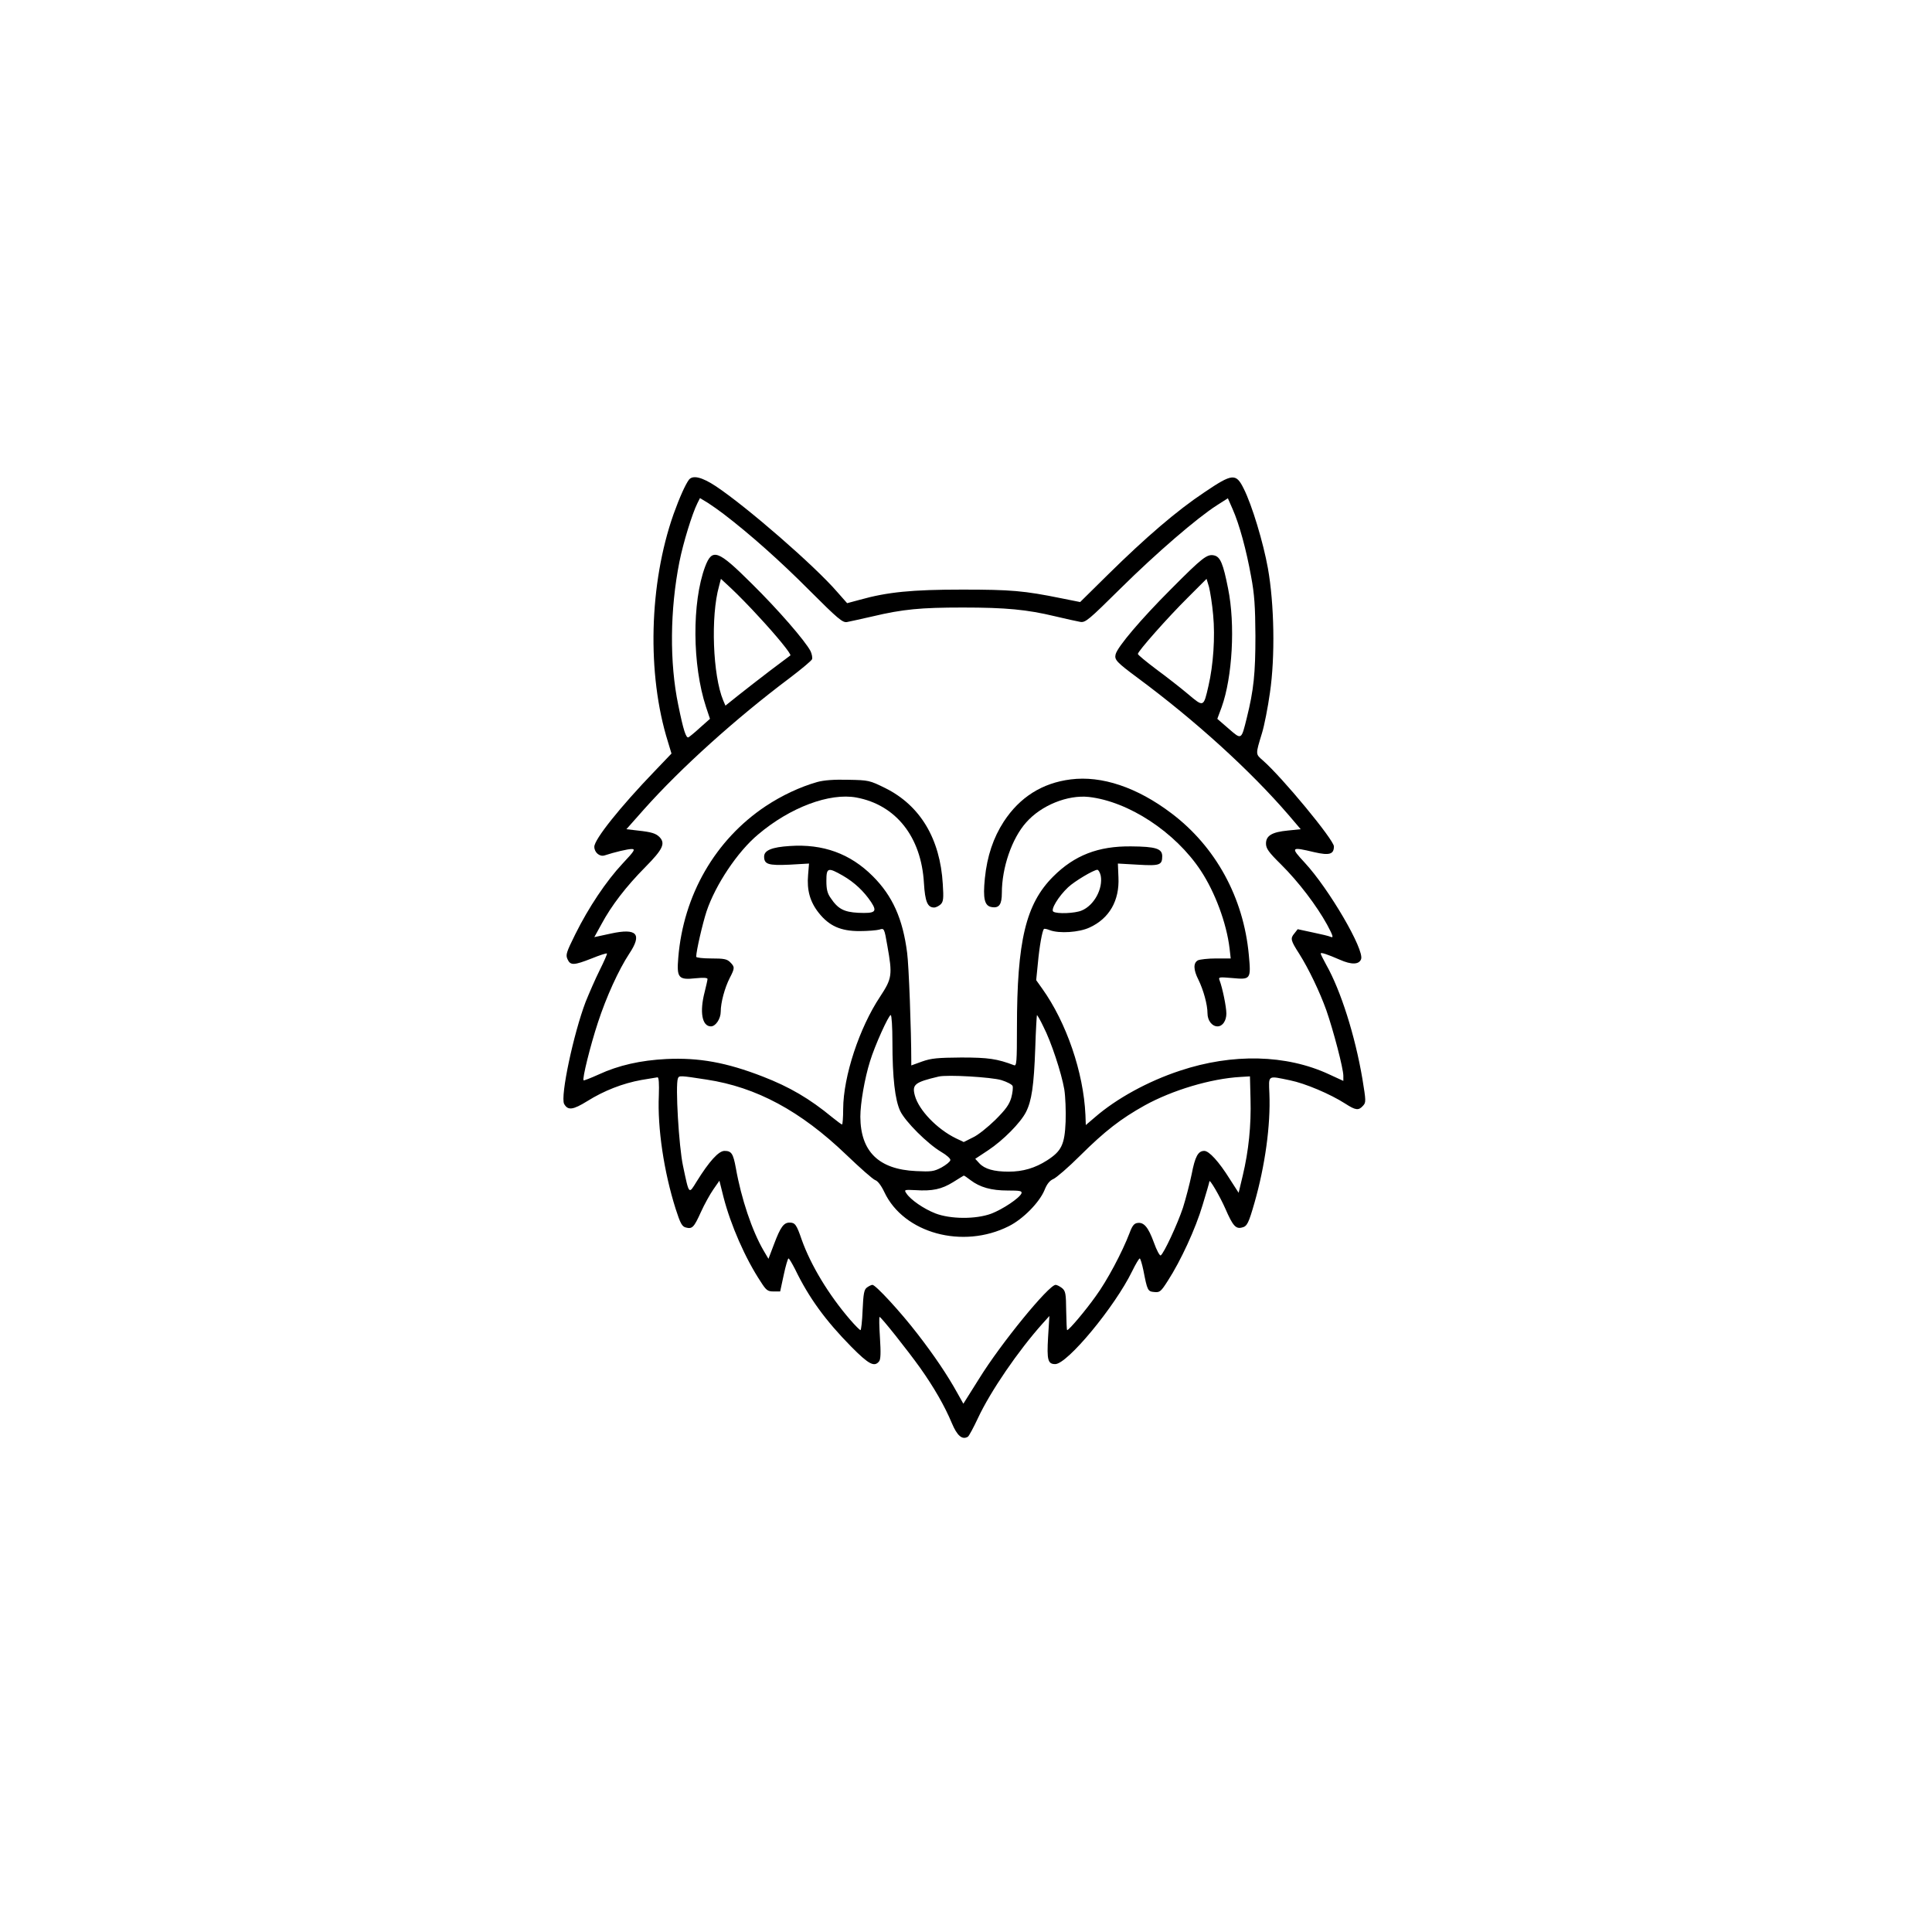
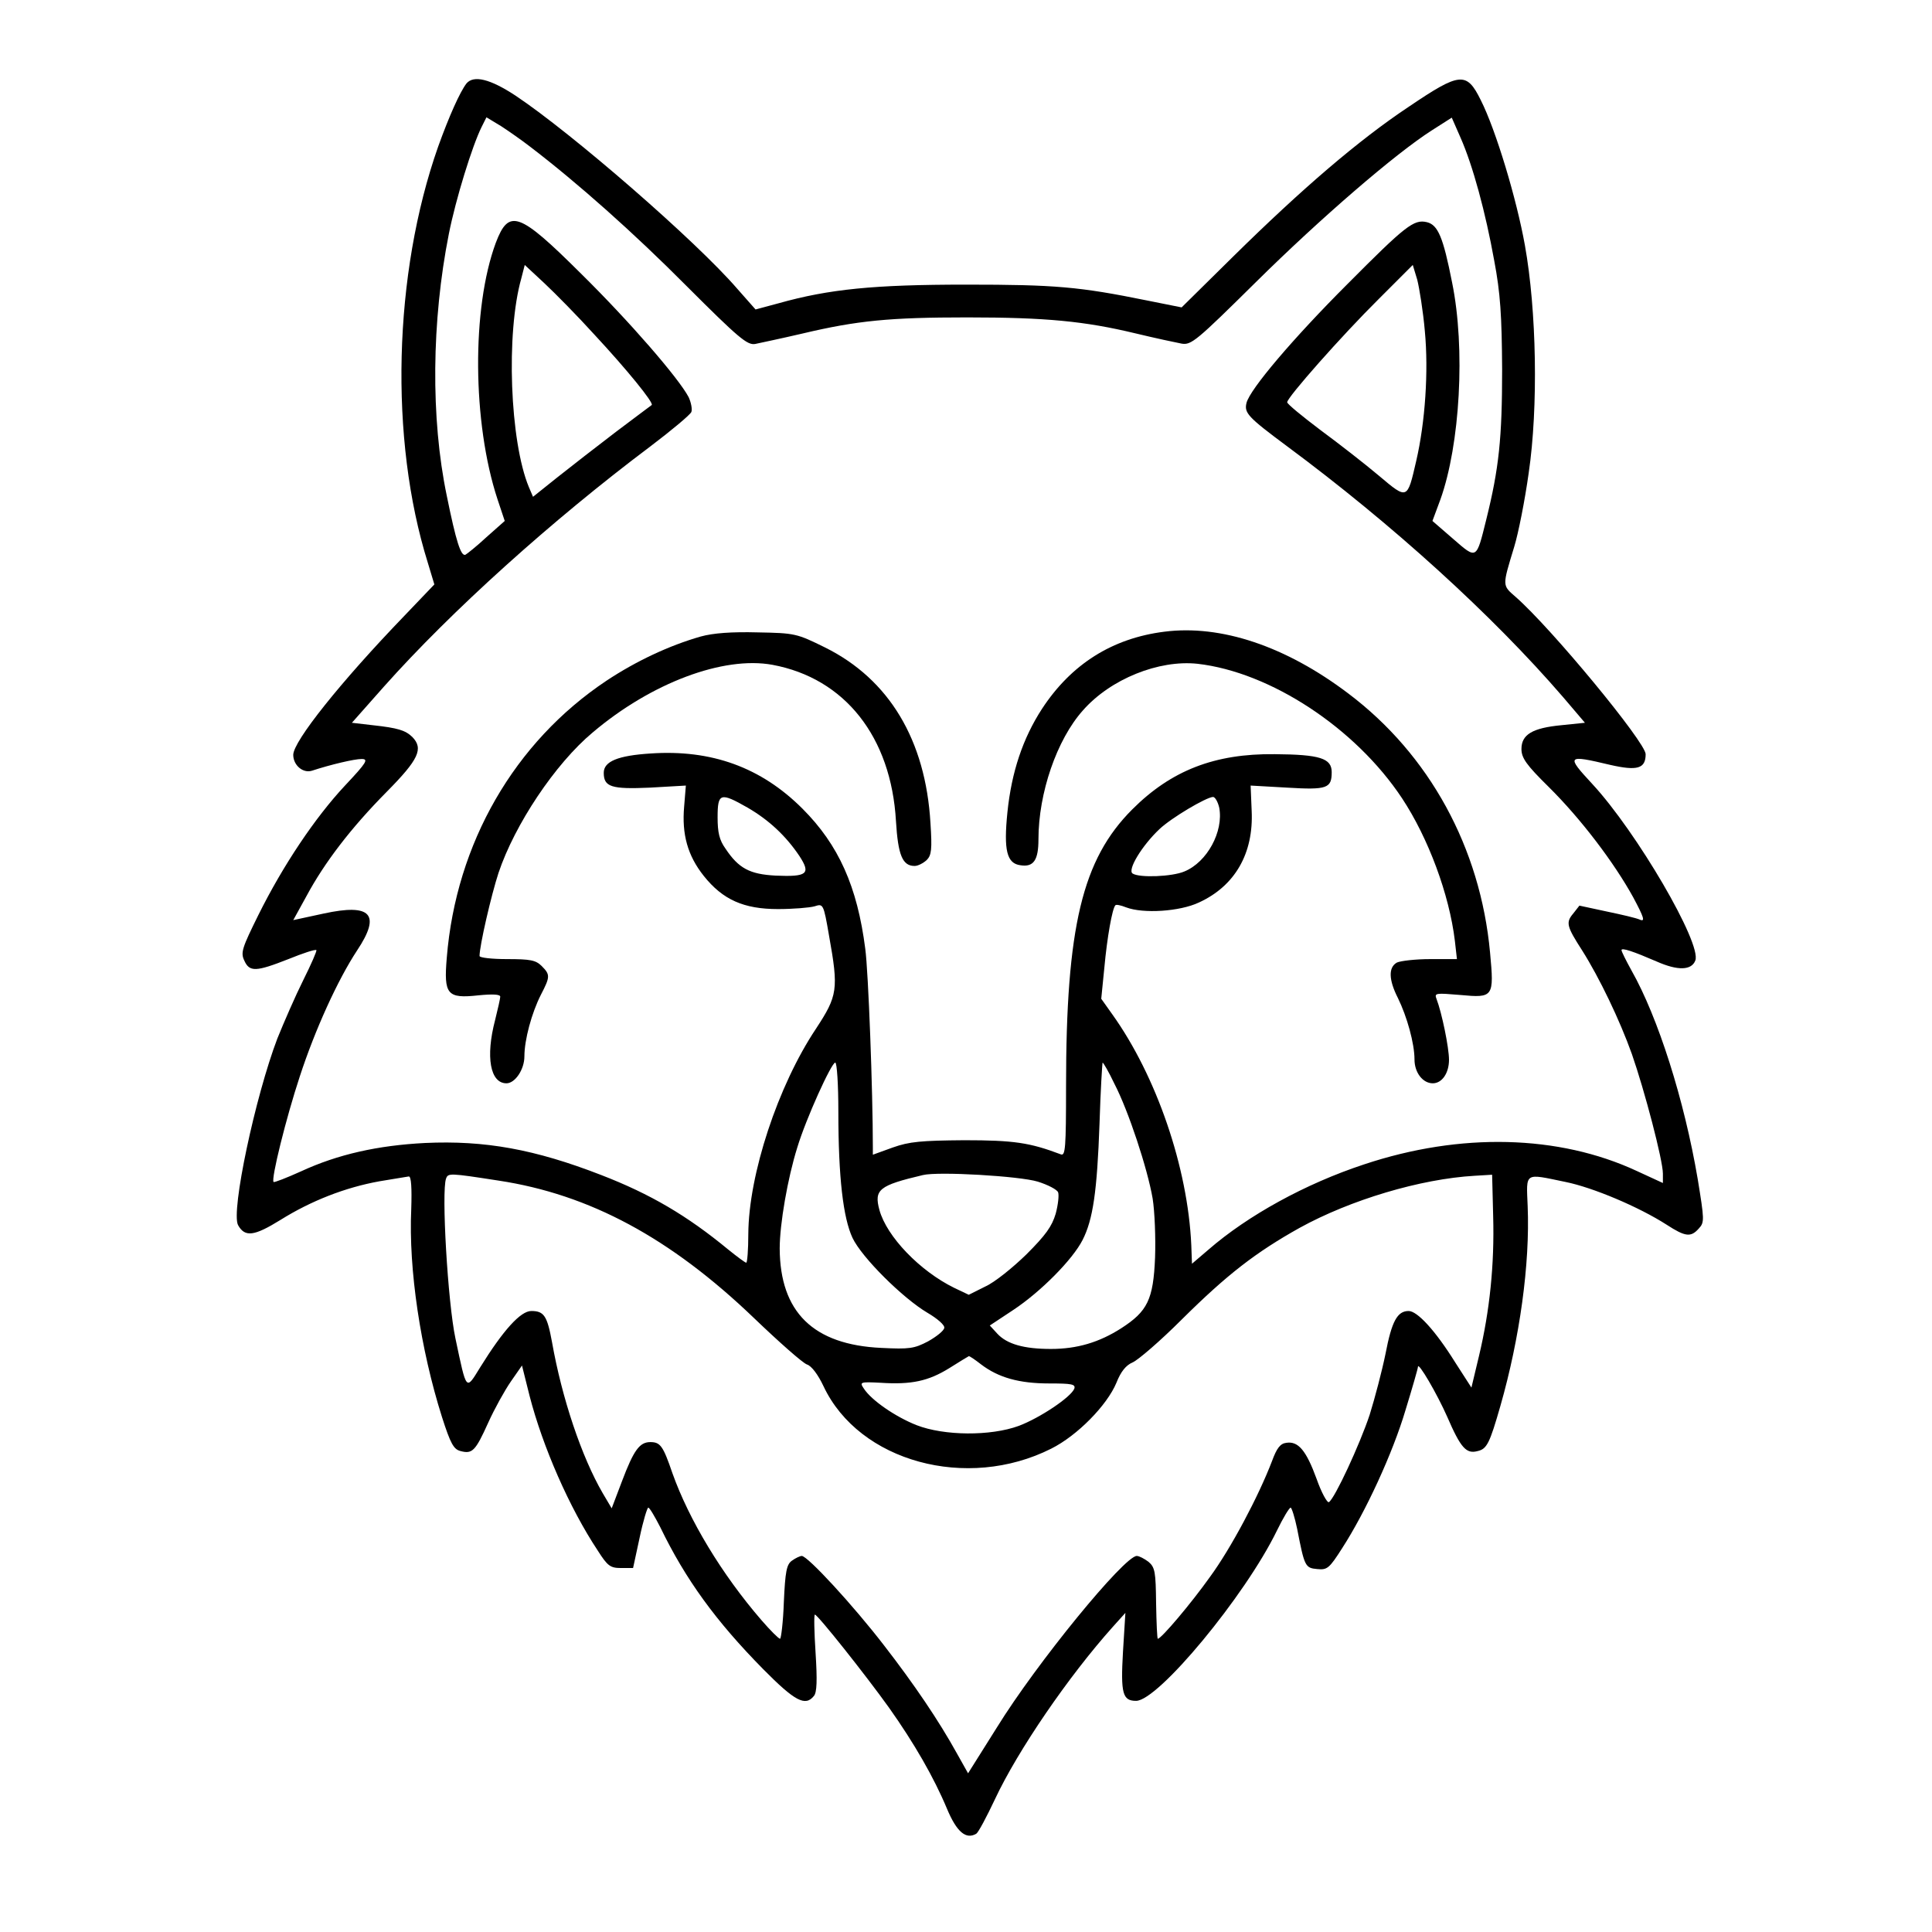
- <svg xmlns="http://www.w3.org/2000/svg" version="1.0" width="1024pt" height="1024pt" viewBox="0 0 1024 1024" preserveAspectRatio="xMidYMid meet">
+ <svg xmlns="http://www.w3.org/2000/svg" version="1.0" width="1024pt" height="1024pt" viewBox="230 230 560 560" preserveAspectRatio="xMidYMid meet">
  <g transform="translate(0,1024) scale(0.1,-0.1)" fill="currentColor" stroke="none">
    <path d="M3652 7698 c-19 -25 -50 -94 -82 -183 -130 -369 -142 -848 -30 -1206 l19 -63 -87 -91 c-186 -193 -322 -364 -322 -403 0 -30 28 -54 54 -46 55 18 123 34 144 34 21 0 15 -10 -48 -77 -87 -93 -180 -232 -251 -375 -47 -95 -52 -109 -41 -132 15 -34 34 -33 128 4 42 17 78 29 81 26 2 -2 -15 -41 -38 -87 -23 -46 -56 -122 -75 -169 -64 -168 -135 -501 -114 -541 20 -36 47 -32 123 15 88 55 187 94 287 112 41 7 80 13 85 14 7 0 9 -33 7 -95 -8 -174 27 -406 89 -602 25 -78 34 -94 54 -99 34 -9 43 0 80 82 18 40 48 94 66 120 l32 46 22 -88 c38 -147 115 -324 198 -449 28 -44 36 -50 67 -50 l35 0 19 88 c10 48 22 87 25 87 4 0 19 -26 35 -57 73 -151 161 -272 298 -411 92 -93 122 -109 147 -78 9 10 10 46 5 125 -4 61 -5 111 -2 111 8 0 147 -175 215 -270 73 -103 130 -202 168 -293 28 -67 55 -90 85 -72 6 4 30 49 54 100 66 141 213 356 342 500 l36 40 -7 -113 c-7 -121 -1 -142 38 -142 64 0 316 304 408 493 18 37 36 67 40 67 3 0 12 -28 19 -62 21 -108 23 -113 58 -116 29 -3 35 2 72 60 68 105 147 276 184 401 20 65 36 121 36 125 0 17 56 -79 85 -145 39 -90 55 -108 88 -99 27 6 35 23 66 131 56 196 86 411 79 579 -4 100 -11 95 110 70 79 -16 212 -72 293 -124 54 -35 70 -37 93 -11 17 18 16 26 -3 143 -39 230 -115 469 -192 605 -16 29 -29 55 -29 59 0 8 35 -4 102 -33 61 -27 101 -26 112 3 19 49 -170 373 -299 512 -76 82 -74 85 52 55 79 -18 103 -11 103 31 0 34 -273 365 -377 456 -39 34 -39 30 -4 145 12 39 31 135 42 214 28 190 23 471 -11 660 -24 134 -84 334 -128 421 -41 83 -60 81 -208 -19 -146 -97 -311 -239 -509 -434 l-150 -148 -100 20 c-197 40 -266 46 -525 46 -267 0 -397 -13 -543 -54 l-67 -18 -53 60 c-119 138 -478 450 -643 560 -73 48 -121 60 -142 35z m183 -182 c139 -106 303 -252 454 -404 152 -152 177 -173 200 -169 14 3 76 16 136 30 160 38 255 47 478 47 229 0 341 -11 487 -46 58 -14 119 -27 135 -30 28 -5 44 9 215 178 188 186 405 373 510 440 l58 37 25 -57 c36 -81 73 -218 98 -357 18 -95 22 -160 23 -315 0 -200 -9 -287 -46 -436 -29 -117 -27 -116 -96 -56 l-60 52 23 62 c57 159 73 438 34 629 -26 132 -41 167 -73 175 -38 9 -62 -10 -231 -180 -156 -156 -282 -304 -292 -344 -7 -29 4 -41 117 -125 305 -226 595 -489 801 -728 l63 -74 -68 -7 c-84 -8 -116 -27 -116 -69 0 -26 14 -46 79 -110 94 -93 190 -220 245 -320 31 -58 35 -71 20 -65 -10 5 -54 15 -97 24 l-79 17 -18 -23 c-22 -26 -19 -37 26 -107 50 -79 109 -202 144 -300 37 -106 90 -308 90 -347 l0 -27 -76 35 c-226 105 -511 112 -790 19 -170 -56 -337 -148 -451 -247 l-48 -41 -2 54 c-10 225 -101 490 -229 669 l-32 45 9 90 c8 88 23 172 32 181 2 3 16 0 31 -6 50 -19 156 -12 211 14 105 48 159 143 153 266 l-3 73 106 -6 c116 -7 129 -2 129 45 0 40 -34 51 -165 52 -174 2 -300 -47 -413 -160 -145 -145 -192 -340 -192 -803 0 -179 -2 -202 -15 -197 -90 34 -136 41 -280 41 -125 -1 -159 -4 -207 -21 l-58 -21 0 21 c0 163 -13 510 -22 576 -23 180 -77 301 -182 406 -120 120 -264 172 -440 160 -95 -6 -136 -23 -136 -56 0 -41 22 -48 134 -43 l104 6 -5 -61 c-7 -80 10 -142 57 -201 55 -69 116 -96 215 -96 44 0 92 4 106 8 25 8 26 8 42 -85 28 -156 25 -174 -38 -270 -110 -165 -195 -422 -196 -595 0 -46 -3 -83 -6 -83 -3 0 -26 17 -52 38 -120 99 -226 161 -368 216 -193 75 -338 101 -511 93 -137 -7 -253 -33 -359 -82 -42 -19 -78 -33 -80 -31 -8 7 36 185 76 306 44 135 110 280 166 365 70 105 41 137 -97 107 l-88 -19 38 69 c52 97 129 198 233 303 93 94 107 125 74 159 -20 19 -41 26 -115 34 l-60 7 93 105 c195 219 487 482 772 696 62 47 116 92 119 100 3 8 -1 28 -8 43 -29 55 -171 219 -312 358 -180 179 -209 189 -247 89 -70 -189 -68 -521 5 -743 l21 -63 -53 -47 c-29 -27 -57 -49 -61 -51 -13 -5 -27 38 -54 171 -47 225 -44 507 6 759 20 101 68 256 95 310 l14 28 43 -26 c23 -15 60 -41 82 -58z m188 -546 c93 -100 173 -198 166 -204 -2 -1 -49 -37 -104 -78 -55 -42 -131 -101 -170 -132 l-70 -56 -12 28 c-55 132 -67 446 -22 605 l10 39 57 -53 c31 -29 97 -96 145 -149z m2407 10 c11 -116 1 -264 -25 -376 -26 -113 -25 -113 -108 -43 -39 33 -116 93 -169 132 -53 40 -97 76 -97 81 -1 13 158 193 266 300 l98 98 13 -43 c6 -24 17 -91 22 -149z m-1963 -1381 c62 -36 111 -82 150 -140 34 -52 23 -61 -69 -57 -75 4 -107 21 -145 78 -18 25 -23 47 -23 91 0 71 8 73 87 28z m1367 0 c13 -69 -35 -158 -101 -185 -35 -15 -130 -19 -150 -6 -16 10 27 81 78 129 35 33 135 92 155 93 6 0 14 -14 18 -31z m-1104 -881 c0 -191 14 -308 41 -366 27 -57 146 -175 217 -217 29 -17 51 -36 49 -44 -1 -8 -22 -25 -47 -39 -40 -21 -54 -23 -135 -19 -198 9 -294 104 -295 288 0 71 23 204 51 293 25 83 99 246 110 246 5 0 9 -64 9 -142z m800 81 c41 -79 96 -246 111 -333 6 -38 9 -114 7 -171 -5 -122 -22 -156 -98 -205 -64 -41 -128 -60 -204 -60 -78 0 -127 14 -155 44 l-22 24 68 45 c80 53 172 146 201 203 30 59 42 140 49 337 3 97 8 177 9 177 2 0 18 -27 34 -61z m-1785 -281 c264 -40 498 -166 740 -398 73 -70 142 -131 154 -135 13 -4 32 -29 48 -63 103 -219 416 -304 660 -181 76 38 162 126 189 191 13 33 28 51 47 59 16 7 80 62 142 124 132 131 215 195 342 266 147 81 350 142 508 151 l50 3 3 -120 c4 -140 -10 -275 -41 -405 l-22 -92 -47 73 c-58 93 -110 149 -135 149 -33 0 -49 -30 -67 -124 -10 -49 -31 -129 -46 -177 -29 -87 -101 -242 -118 -253 -5 -3 -22 28 -36 68 -30 82 -53 109 -87 104 -18 -2 -28 -15 -42 -53 -39 -102 -119 -253 -180 -336 -54 -76 -141 -179 -151 -179 -2 0 -4 46 -5 103 -1 90 -3 104 -22 120 -12 9 -27 17 -34 17 -36 0 -290 -310 -406 -498 l-83 -132 -32 57 c-53 96 -125 202 -211 313 -90 117 -222 260 -239 260 -5 0 -18 -6 -29 -14 -15 -11 -19 -31 -23 -120 -2 -58 -8 -106 -11 -106 -4 0 -28 24 -54 54 -115 133 -210 291 -258 426 -27 79 -35 90 -64 90 -31 0 -48 -23 -82 -113 l-30 -79 -26 44 c-61 105 -118 274 -147 438 -14 76 -23 90 -60 90 -31 0 -81 -55 -148 -163 -42 -68 -39 -72 -72 84 -22 103 -41 427 -27 463 6 16 10 16 152 -6z m1563 -3 c29 -9 56 -23 59 -31 3 -8 0 -36 -7 -62 -11 -37 -29 -62 -85 -118 -39 -38 -92 -81 -119 -93 l-48 -24 -42 20 c-100 49 -196 149 -217 226 -16 59 -1 71 126 101 45 11 281 -3 333 -19z m-164 -530 c50 -38 110 -55 197 -55 65 0 77 -2 73 -15 -10 -25 -100 -85 -161 -108 -82 -30 -216 -29 -296 2 -61 24 -131 72 -153 106 -13 19 -11 20 48 17 90 -6 139 5 199 42 30 19 55 34 57 35 2 1 18 -10 36 -24z" />
    <path d="M5675 6109 c-151 -19 -270 -94 -355 -224 -55 -85 -88 -182 -100 -300 -11 -109 -2 -148 38 -153 38 -6 52 15 52 75 0 134 53 289 129 374 80 91 220 147 332 135 211 -24 458 -186 593 -390 76 -115 137 -279 153 -413 l6 -53 -77 0 c-43 0 -86 -5 -97 -10 -25 -14 -24 -50 3 -103 26 -53 48 -131 48 -178 0 -38 24 -69 53 -69 27 0 47 30 47 68 0 36 -21 137 -36 176 -7 18 -3 18 69 12 96 -9 98 -6 86 123 -28 304 -176 574 -411 751 -181 137 -369 200 -533 179z" />
    <path d="M4331 6095 c-91 -26 -187 -71 -273 -128 -267 -178 -436 -471 -463 -803 -9 -107 1 -119 92 -109 41 4 63 3 63 -4 0 -5 -7 -36 -15 -68 -28 -107 -14 -183 33 -183 25 0 52 40 52 78 0 48 21 126 48 179 27 52 27 58 2 83 -17 17 -33 20 -100 20 -44 0 -80 4 -80 9 0 30 34 177 55 241 47 140 164 316 273 407 170 144 379 222 521 196 210 -39 344 -209 358 -453 6 -99 19 -130 54 -130 10 0 25 8 35 17 14 14 16 31 11 107 -14 241 -120 417 -305 509 -83 41 -88 42 -196 44 -75 2 -129 -2 -165 -12z" />
  </g>
</svg>
